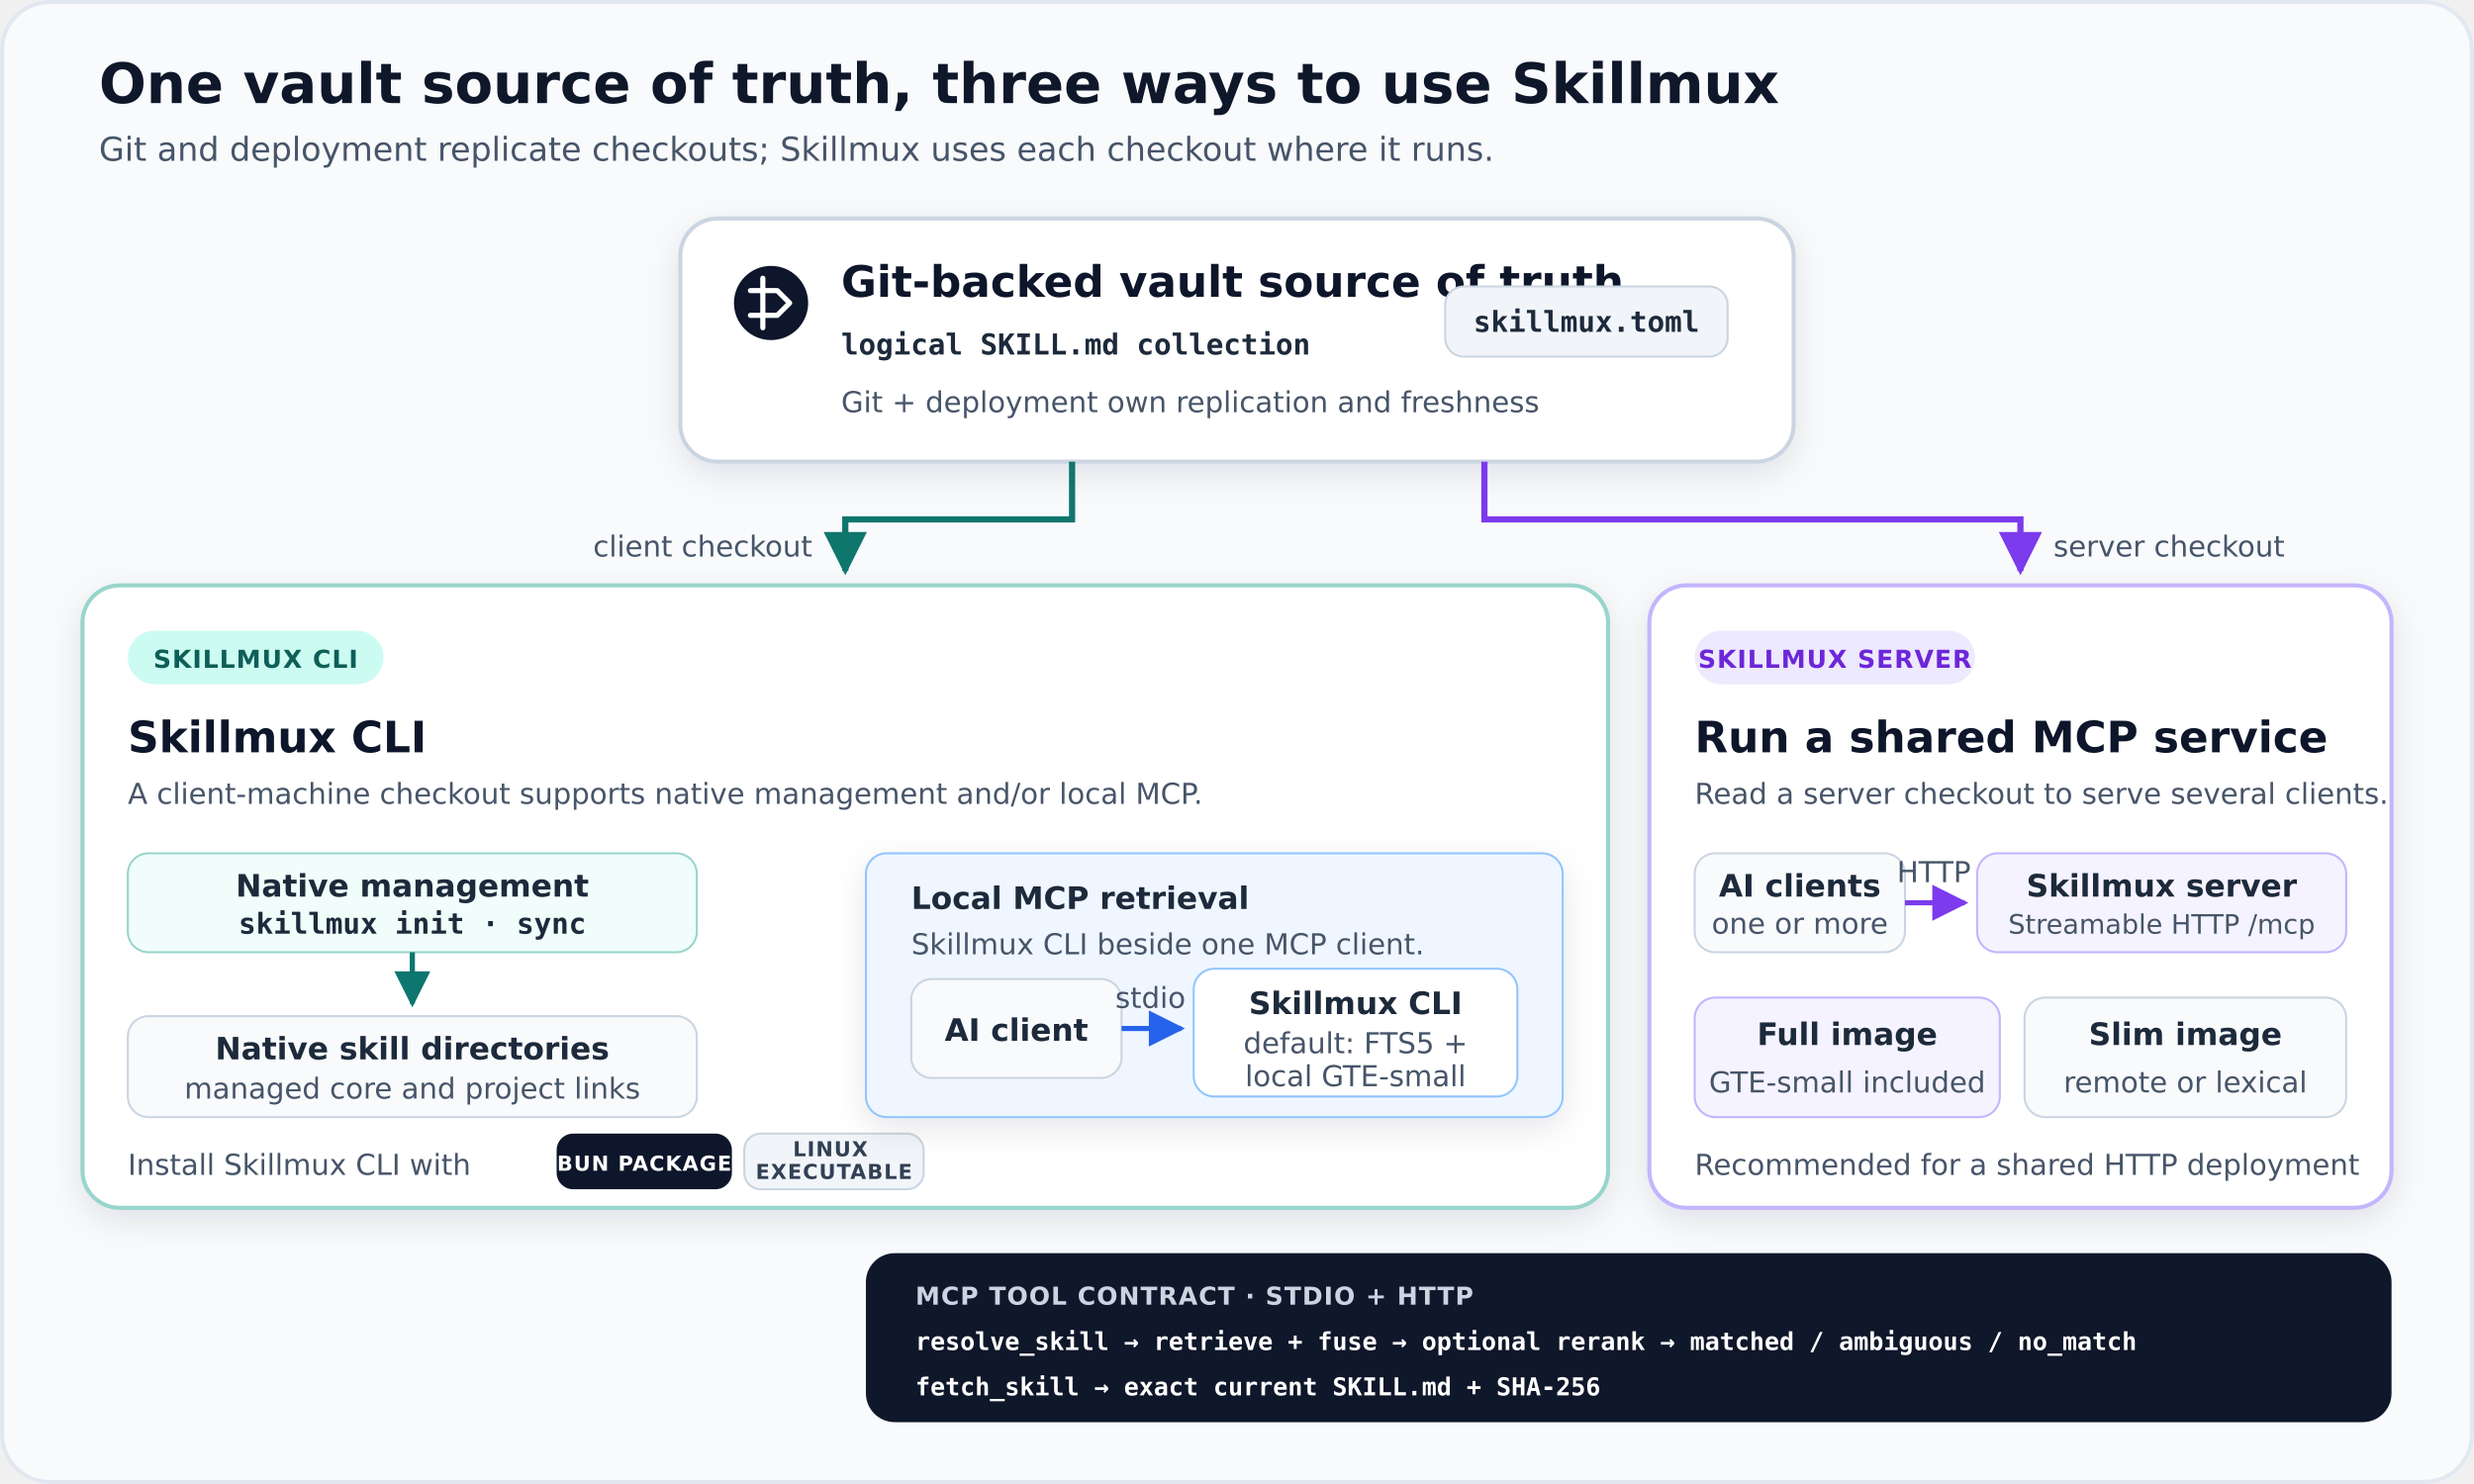
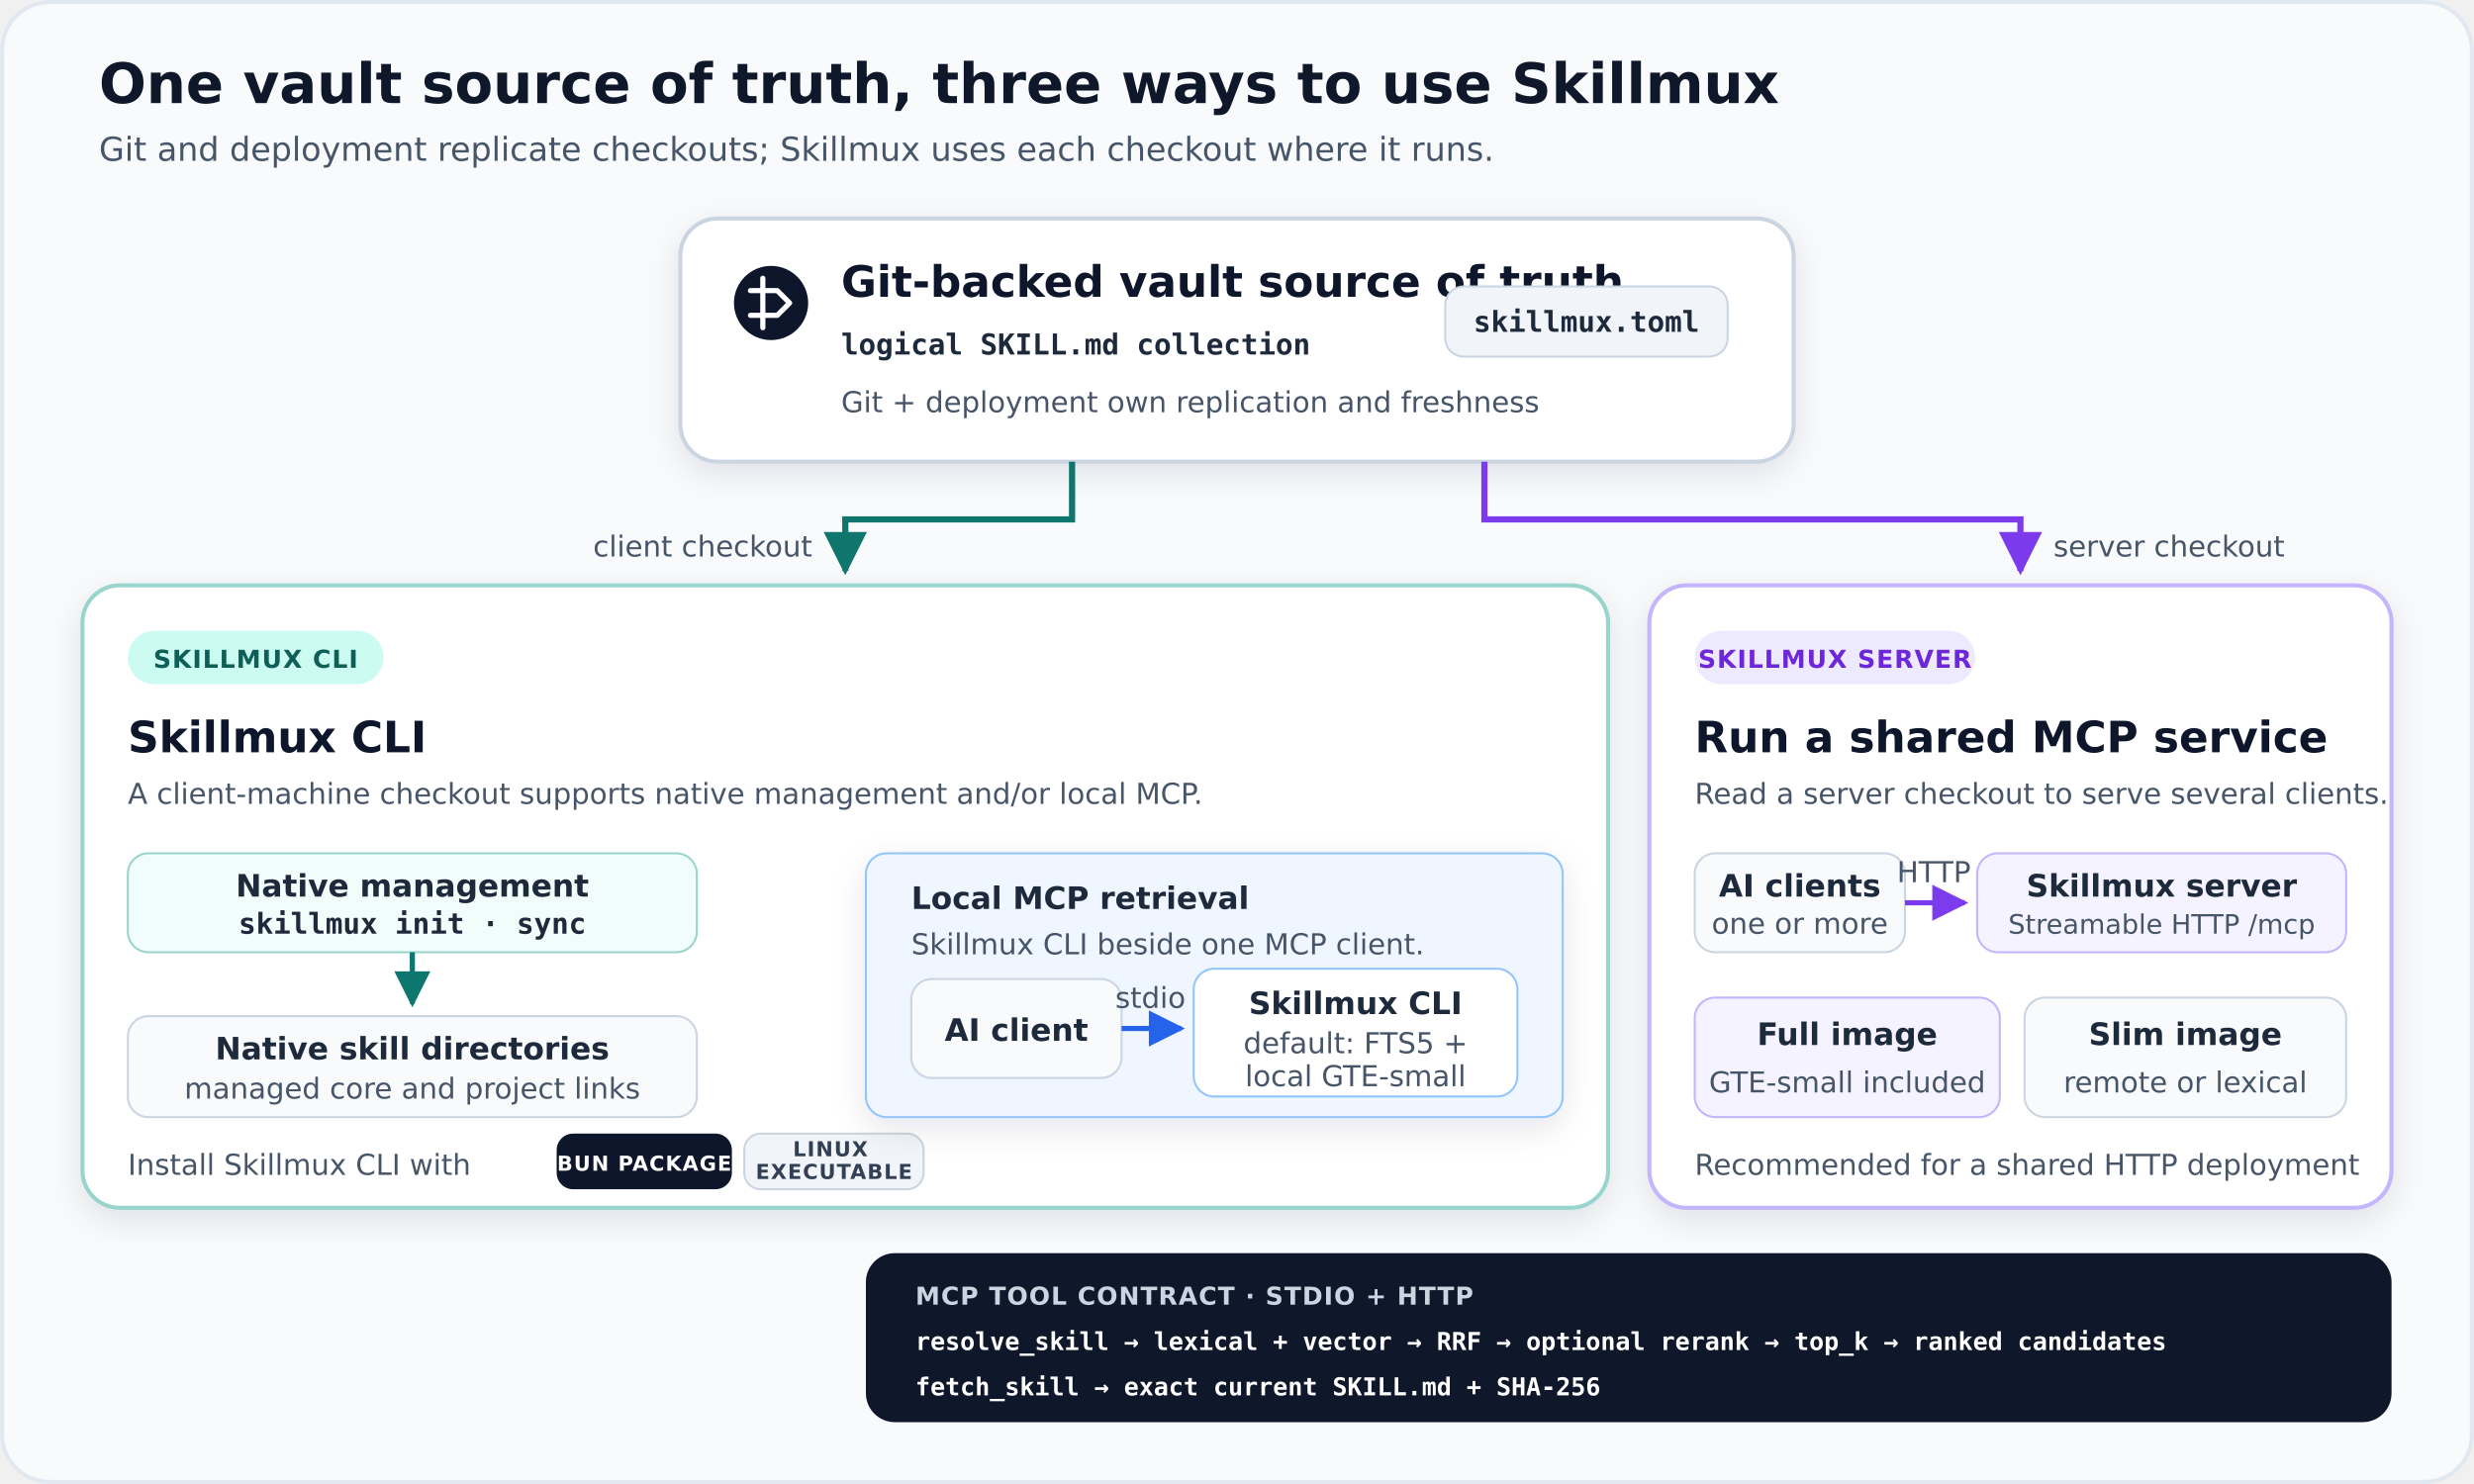
<svg xmlns="http://www.w3.org/2000/svg" viewBox="0 0 1200 720" role="img" aria-labelledby="title desc">
  <defs>
    <filter id="shadow" x="-15%" y="-15%" width="130%" height="140%">
      <feDropShadow dx="0" dy="5" stdDeviation="8" flood-color="#0f172a" flood-opacity="0.10" />
    </filter>
    <marker id="arrow-teal" viewBox="0 0 10 10" refX="9" refY="5" markerWidth="7" markerHeight="7" orient="auto">
      <path d="M0 0L10 5L0 10Z" fill="#0f766e" />
    </marker>
    <marker id="arrow-blue" viewBox="0 0 10 10" refX="9" refY="5" markerWidth="7" markerHeight="7" orient="auto">
      <path d="M0 0L10 5L0 10Z" fill="#2563eb" />
    </marker>
    <marker id="arrow-violet" viewBox="0 0 10 10" refX="9" refY="5" markerWidth="7" markerHeight="7" orient="auto">
      <path d="M0 0L10 5L0 10Z" fill="#7c3aed" />
    </marker>
    <style>
      text {
        font-family: "DejaVu Sans", Arial, sans-serif;
      }
      .title {
        font-size: 27px;
        font-weight: 750;
        fill: #0f172a;
      }
      .subtitle {
        font-size: 16px;
        font-weight: 400;
        fill: #475569;
      }
      .card-title {
        font-size: 21px;
        font-weight: 750;
        fill: #0f172a;
      }
      .label {
        font-size: 15px;
        font-weight: 650;
        fill: #1e293b;
      }
      .body {
        font-size: 14px;
        font-weight: 400;
        fill: #475569;
      }
      .mono {
        font-family: "DejaVu Sans Mono", Consolas, monospace;
        font-size: 14px;
        font-weight: 650;
        fill: #1e293b;
      }
      .mono-light {
        fill: #ffffff;
      }
      .chip {
        font-size: 12px;
        font-weight: 750;
        letter-spacing: .5px;
      }
    </style>
  </defs>
  <rect width="1200" height="720" rx="24" fill="#f8fafc" />
  <rect x="1" y="1" width="1198" height="718" rx="23" fill="none" stroke="#e2e8f0" stroke-width="2" />
  <text x="48" y="50" class="title">One vault source of truth, three ways to use Skillmux</text>
  <text x="48" y="78" class="subtitle">Git and deployment replicate checkouts; Skillmux uses each checkout where it runs.</text>
  <g filter="url(#shadow)">
    <rect x="330" y="106" width="540" height="118" rx="18" fill="#ffffff" stroke="#cbd5e1" stroke-width="2" />
    <circle cx="374" cy="147" r="18" fill="#0f172a" />
    <path d="M364 141H377L383 147L377 153H364M370 135V159" fill="none" stroke="#ffffff" stroke-width="2.5" stroke-linecap="round" stroke-linejoin="round" />
    <text x="408" y="144" class="card-title">Git-backed vault source of truth</text>
    <text x="408" y="172" class="mono">logical SKILL.md collection</text>
    <text x="408" y="200" class="body">Git + deployment own replication and freshness</text>
    <rect x="701" y="139" width="137" height="34" rx="9" fill="#f1f5f9" stroke="#cbd5e1" />
    <text x="769.5" y="161" text-anchor="middle" class="mono">skillmux.toml</text>
  </g>
  <path d="M520 224V252H410V277" fill="none" stroke="#0f766e" stroke-width="3" marker-end="url(#arrow-teal)" />
  <path d="M720 224V252H980V277" fill="none" stroke="#7c3aed" stroke-width="3" marker-end="url(#arrow-violet)" />
  <text x="394" y="270" text-anchor="end" class="body">client checkout</text>
  <text x="996" y="270" text-anchor="start" class="body">server checkout</text>
  <g filter="url(#shadow)">
    <rect x="40" y="284" width="740" height="302" rx="18" fill="#ffffff" stroke="#99d5cc" stroke-width="2" />
    <rect x="62" y="306" width="124" height="26" rx="13" fill="#ccfbf1" />
    <text x="124" y="324" text-anchor="middle" class="chip" fill="#115e59">SKILLMUX CLI</text>
    <text x="62" y="365" class="card-title">Skillmux CLI</text>
    <text x="62" y="390" class="body">A client-machine checkout supports native management and/or local MCP.</text>
    <rect x="62" y="414" width="276" height="48" rx="10" fill="#f0fdfa" stroke="#99d5cc" />
    <text x="200" y="435" text-anchor="middle" class="label">Native management</text>
    <text x="200" y="453" text-anchor="middle" class="mono">skillmux init · sync</text>
    <path d="M200 462V487" fill="none" stroke="#0f766e" stroke-width="2.5" marker-end="url(#arrow-teal)" />
    <rect x="62" y="493" width="276" height="49" rx="10" fill="#f8fafc" stroke="#cbd5e1" />
    <text x="200" y="514" text-anchor="middle" class="label">Native skill directories</text>
    <text x="200" y="533" text-anchor="middle" class="body">managed core and project links</text>
    <text x="62" y="570" class="body">Install Skillmux CLI with</text>
    <rect x="270" y="550" width="85" height="27" rx="8" fill="#0f172a" />
    <text x="312.5" y="568" text-anchor="middle" class="chip" style="font-size: 10px" fill="#ffffff">BUN PACKAGE</text>
    <rect x="361" y="550" width="87" height="27" rx="8" fill="#f1f5f9" stroke="#cbd5e1" />
    <text x="404.5" y="561" text-anchor="middle" class="chip" style="font-size: 10px" fill="#334155">
      <tspan x="404.5">LINUX</tspan>
      <tspan x="404.5" dy="11">EXECUTABLE</tspan>
    </text>
  </g>
  <g filter="url(#shadow)">
    <rect x="420" y="414" width="338" height="128" rx="10" fill="#eff6ff" stroke="#93c5fd" />
    <text x="442" y="441" class="label">Local MCP retrieval</text>
    <text x="442" y="463" class="body">Skillmux CLI beside one MCP client.</text>
    <rect x="442" y="475" width="102" height="48" rx="10" fill="#f8fafc" stroke="#cbd5e1" />
    <text x="493" y="505" text-anchor="middle" class="label">AI client</text>
    <path d="M544 499H573" fill="none" stroke="#2563eb" stroke-width="2.5" marker-end="url(#arrow-blue)" />
    <text x="558" y="489" text-anchor="middle" class="body">stdio</text>
    <rect x="579" y="470" width="157" height="62" rx="10" fill="#ffffff" stroke="#93c5fd" />
    <text x="657.5" y="492" text-anchor="middle" class="label">Skillmux CLI</text>
    <text x="657.5" y="511" text-anchor="middle" class="body">default: FTS5 +</text>
    <text x="657.5" y="527" text-anchor="middle" class="body">local GTE-small</text>
  </g>
  <g filter="url(#shadow)">
    <rect x="800" y="284" width="360" height="302" rx="18" fill="#ffffff" stroke="#c4b5fd" stroke-width="2" />
    <rect x="822" y="306" width="136" height="26" rx="13" fill="#ede9fe" />
    <text x="890" y="324" text-anchor="middle" class="chip" fill="#6d28d9">SKILLMUX SERVER</text>
    <text x="822" y="365" class="card-title">Run a shared MCP service</text>
    <text x="822" y="390" class="body">Read a server checkout to serve several clients.</text>
    <rect x="822" y="414" width="102" height="48" rx="10" fill="#f8fafc" stroke="#cbd5e1" />
    <text x="873" y="435" text-anchor="middle" class="label">AI clients</text>
    <text x="873" y="453" text-anchor="middle" class="body">one or more</text>
    <path d="M924 438H953" fill="none" stroke="#7c3aed" stroke-width="2.5" marker-end="url(#arrow-violet)" />
    <text x="938" y="428" text-anchor="middle" class="body">HTTP</text>
    <rect x="959" y="414" width="179" height="48" rx="10" fill="#f5f3ff" stroke="#c4b5fd" />
    <text x="1048.5" y="435" text-anchor="middle" class="label">Skillmux server</text>
    <text x="1048.5" y="453" text-anchor="middle" class="body" style="font-size: 13px">Streamable HTTP /mcp</text>
    <rect x="822" y="484" width="148" height="58" rx="10" fill="#f5f3ff" stroke="#c4b5fd" />
    <text x="896" y="507" text-anchor="middle" class="label">Full image</text>
    <text x="896" y="530" text-anchor="middle" class="body">GTE-small included</text>
    <rect x="982" y="484" width="156" height="58" rx="10" fill="#f8fafc" stroke="#cbd5e1" />
    <text x="1060" y="507" text-anchor="middle" class="label">Slim image</text>
    <text x="1060" y="530" text-anchor="middle" class="body">remote or lexical</text>
    <text x="822" y="570" class="body">Recommended for a shared HTTP deployment</text>
  </g>
  <rect x="420" y="608" width="740" height="82" rx="14" fill="#0f172a" />
  <text x="444" y="633" class="chip" fill="#cbd5e1">MCP TOOL CONTRACT · STDIO + HTTP</text>
-   <text x="444" y="655" class="mono mono-light" style="font-size: 12px">resolve_skill → retrieve + fuse → optional rerank → matched / ambiguous / no_match</text>
+   <text x="444" y="655" class="mono mono-light" style="font-size: 12px">resolve_skill → lexical + vector → RRF → optional rerank → top_k → ranked candidates</text>
  <text x="444" y="677" class="mono mono-light" style="font-size: 12px">fetch_skill → exact current SKILL.md + SHA-256</text>
</svg>
